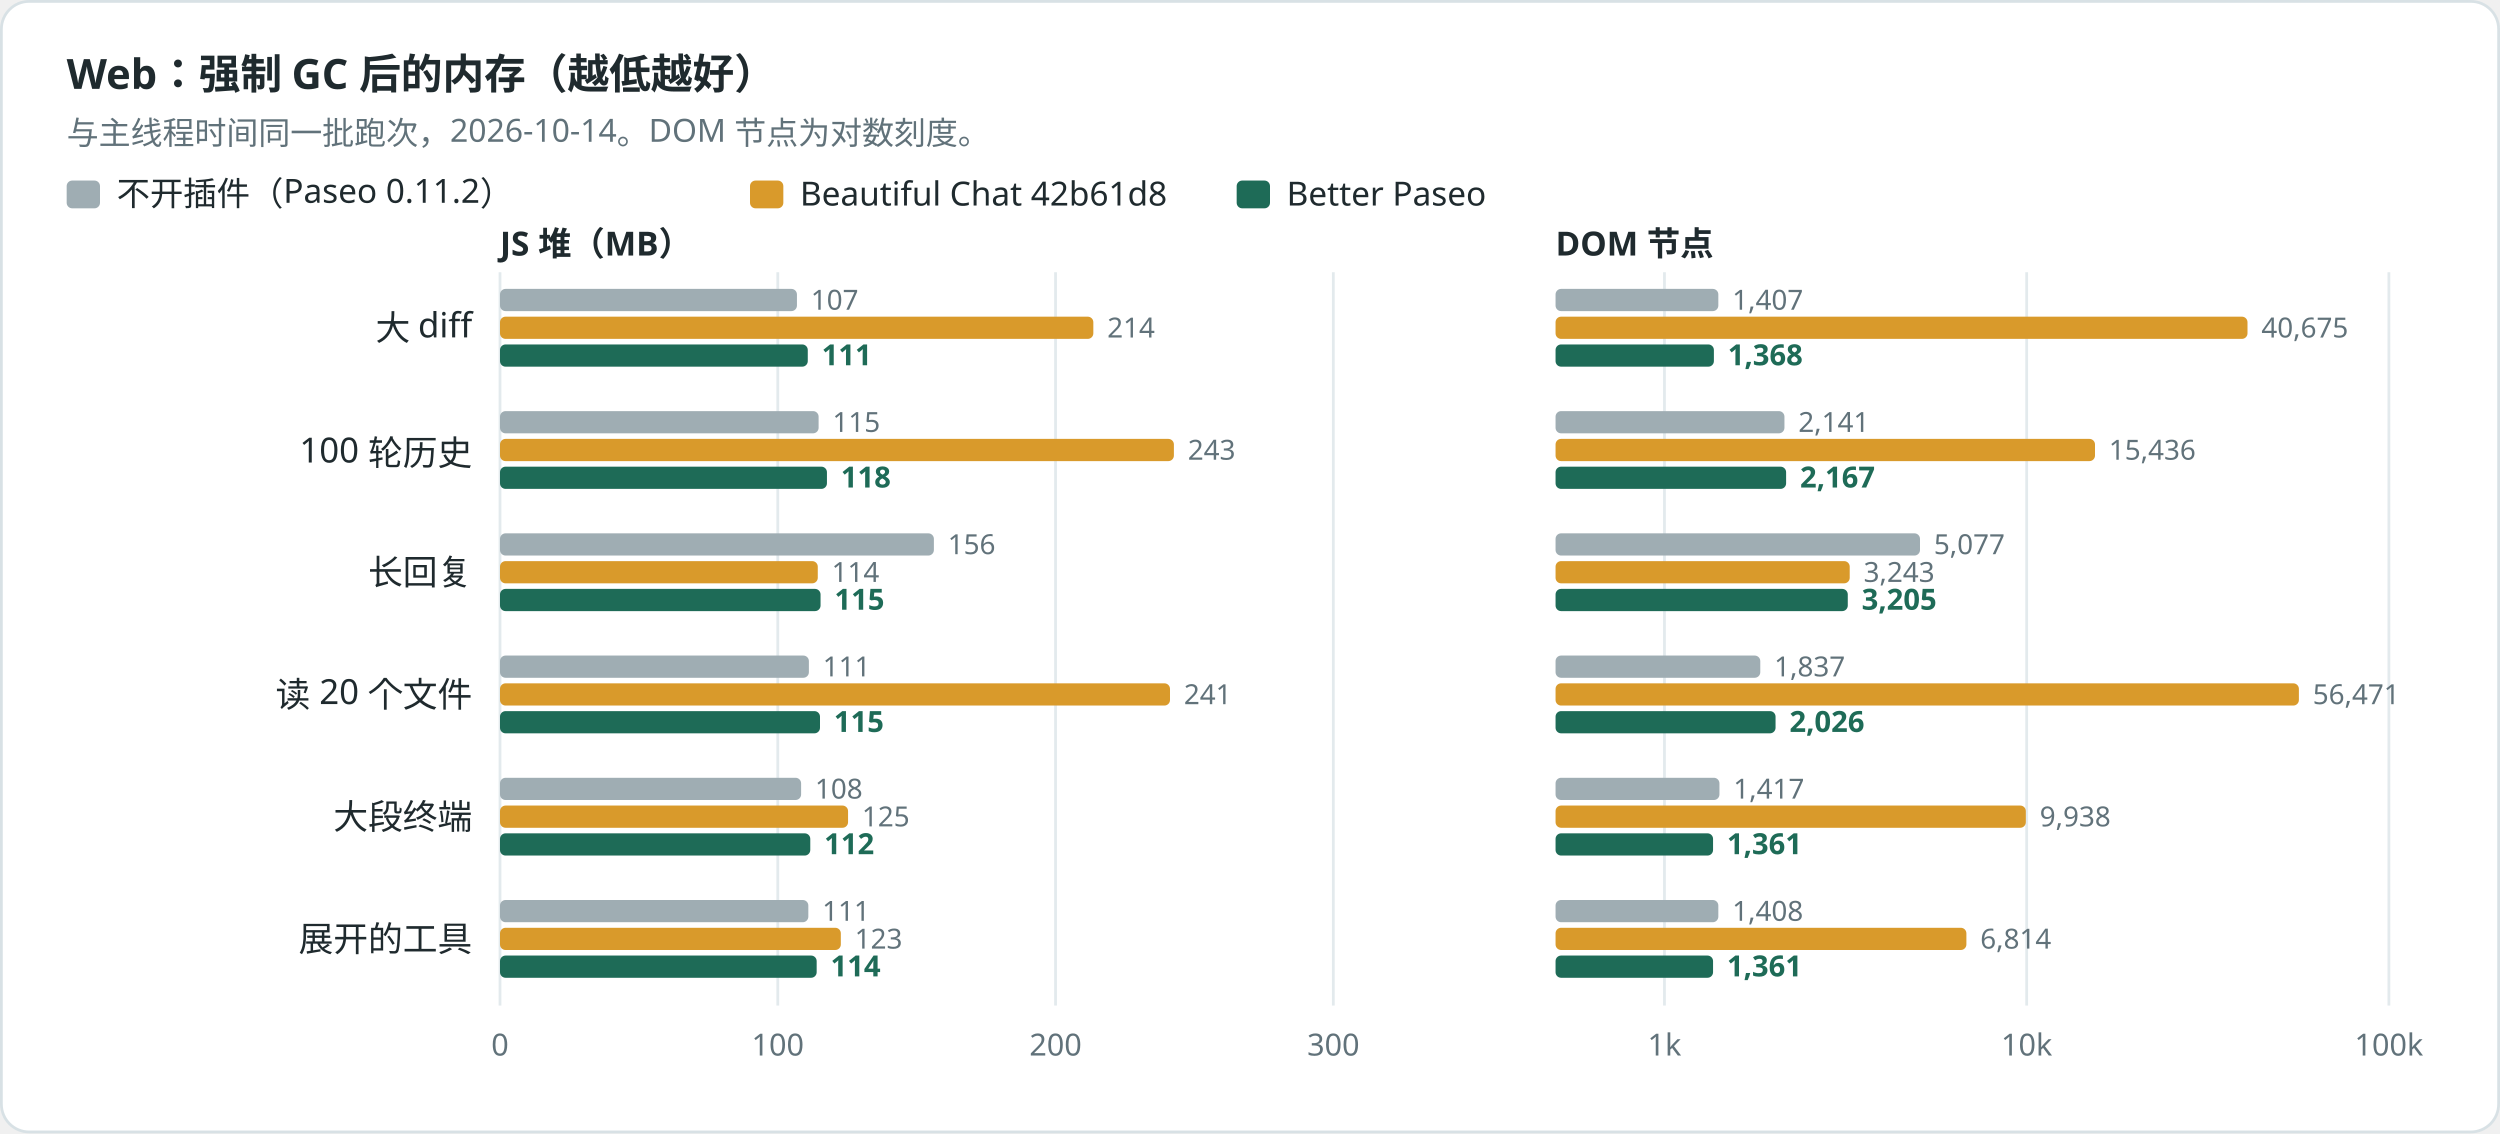
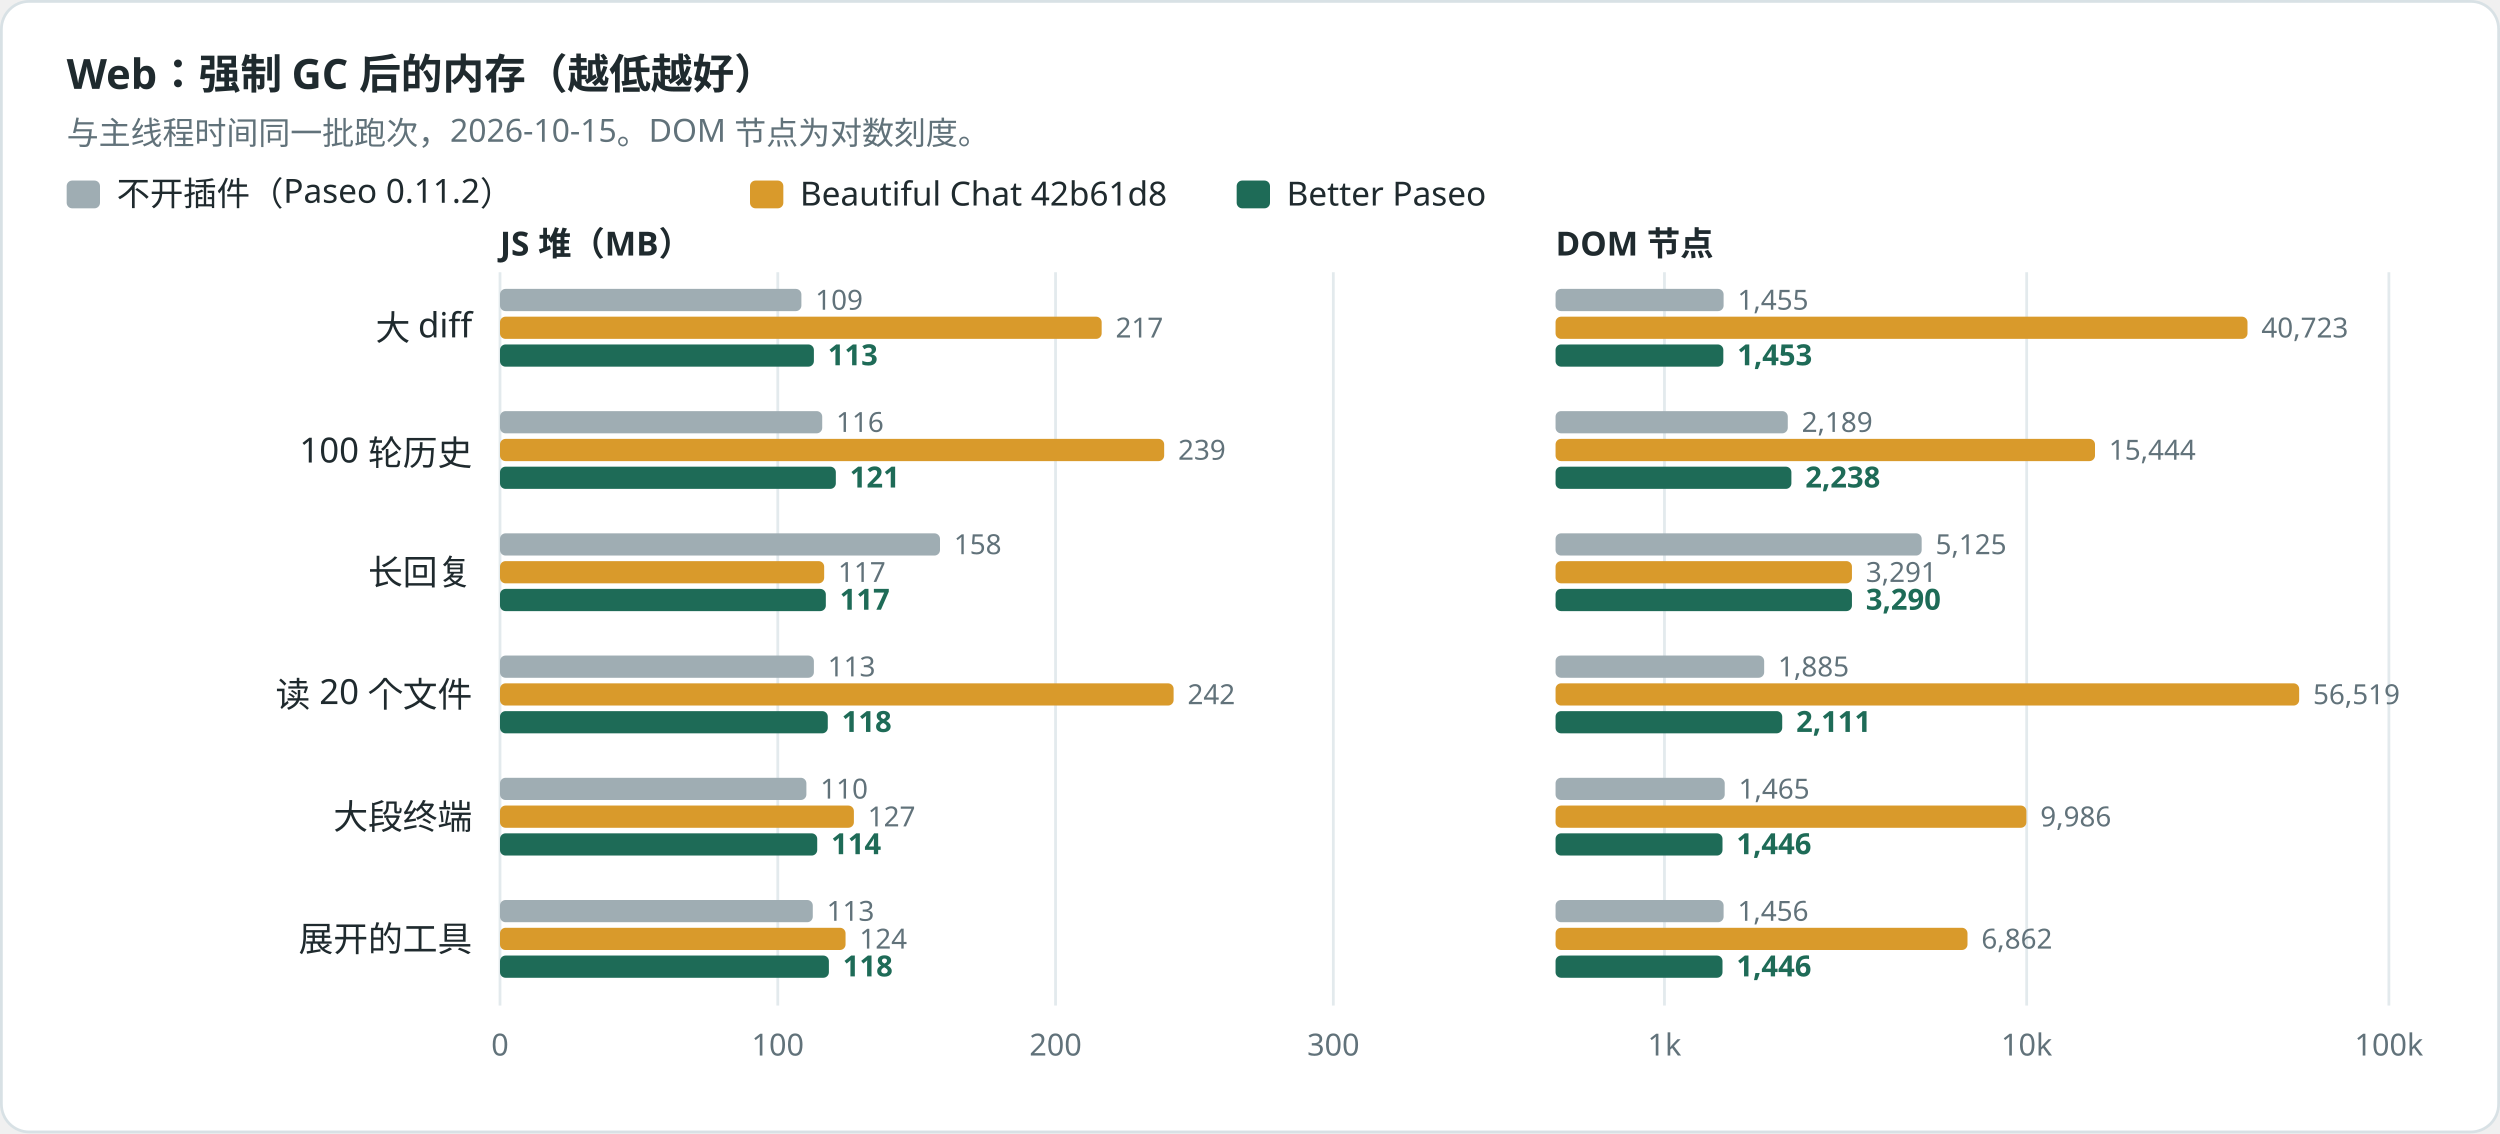
<svg xmlns="http://www.w3.org/2000/svg" viewBox="0 0 900 408" width="900" height="408" role="img">
  <rect x="0.5" y="0.5" width="899" height="407" rx="10" fill="#ffffff" stroke="#d8e1e5" />
  <text x="24.0" y="32.0" text-anchor="start" fill="#1f2a2e" font-size="15" font-weight="600" font-family="'PingFang SC', 'Hiragino Sans GB', 'Microsoft YaHei', 'Noto Sans SC', sans-serif">Web：强制 GC 后的内存（越低越好）</text>
-   <text x="24.0" y="52.0" text-anchor="start" fill="#61727a" font-size="11.5" font-weight="400" font-family="'PingFang SC', 'Hiragino Sans GB', 'Microsoft YaHei', 'Noto Sans SC', sans-serif">与主线程时间同一批跑次，2026-10-14。DOM 节点为对数刻度。</text>
+   <text x="24.0" y="52.0" text-anchor="start" fill="#61727a" font-size="11.5" font-weight="400" font-family="'PingFang SC', 'Hiragino Sans GB', 'Microsoft YaHei', 'Noto Sans SC', sans-serif">与主线程时间同一批跑次，2026-10-15。DOM 节点为对数刻度。</text>
  <rect x="24.0" y="65.0" width="12.0" height="10" rx="2" fill="#9fadb3" />
  <text x="42.0" y="74.0" text-anchor="start" fill="#1f2a2e" font-size="12" font-weight="400" font-family="'PingFang SC', 'Hiragino Sans GB', 'Microsoft YaHei', 'Noto Sans SC', sans-serif">不开插件（Paseo 0.11.2）</text>
  <rect x="270.0" y="65.0" width="12.0" height="10" rx="2" fill="#d99a2b" />
  <text x="288.0" y="74.0" text-anchor="start" fill="#1f2a2e" font-size="12" font-weight="400" font-family="'PingFang SC', 'Hiragino Sans GB', 'Microsoft YaHei', 'Noto Sans SC', sans-serif">Beautiful Chat 42b61d8</text>
  <rect x="445.2" y="65.0" width="12.0" height="10" rx="2" fill="#1e6b57" />
  <text x="463.2" y="74.0" text-anchor="start" fill="#1f2a2e" font-size="12" font-weight="400" font-family="'PingFang SC', 'Hiragino Sans GB', 'Microsoft YaHei', 'Noto Sans SC', sans-serif">Better Paseo</text>
  <text x="180.0" y="92.0" text-anchor="start" fill="#1f2a2e" font-size="12" font-weight="600" font-family="'PingFang SC', 'Hiragino Sans GB', 'Microsoft YaHei', 'Noto Sans SC', sans-serif">JS 堆（MB）</text>
  <line x1="180.0" y1="98" x2="180.0" y2="362" stroke="#e3eaed" stroke-width="1" />
  <text x="180.0" y="380.0" text-anchor="middle" fill="#61727a" font-size="11" font-weight="400" font-family="'PingFang SC', 'Hiragino Sans GB', 'Microsoft YaHei', 'Noto Sans SC', sans-serif">0</text>
  <line x1="280.0" y1="98" x2="280.0" y2="362" stroke="#e3eaed" stroke-width="1" />
  <text x="280.0" y="380.0" text-anchor="middle" fill="#61727a" font-size="11" font-weight="400" font-family="'PingFang SC', 'Hiragino Sans GB', 'Microsoft YaHei', 'Noto Sans SC', sans-serif">100</text>
  <line x1="380.0" y1="98" x2="380.0" y2="362" stroke="#e3eaed" stroke-width="1" />
  <text x="380.0" y="380.0" text-anchor="middle" fill="#61727a" font-size="11" font-weight="400" font-family="'PingFang SC', 'Hiragino Sans GB', 'Microsoft YaHei', 'Noto Sans SC', sans-serif">200</text>
  <line x1="480.0" y1="98" x2="480.0" y2="362" stroke="#e3eaed" stroke-width="1" />
  <text x="480.0" y="380.0" text-anchor="middle" fill="#61727a" font-size="11" font-weight="400" font-family="'PingFang SC', 'Hiragino Sans GB', 'Microsoft YaHei', 'Noto Sans SC', sans-serif">300</text>
  <text x="560.0" y="92.0" text-anchor="start" fill="#1f2a2e" font-size="12" font-weight="600" font-family="'PingFang SC', 'Hiragino Sans GB', 'Microsoft YaHei', 'Noto Sans SC', sans-serif">DOM 节点</text>
  <line x1="599.2" y1="98" x2="599.2" y2="362" stroke="#e3eaed" stroke-width="1" />
  <text x="599.2" y="380.0" text-anchor="middle" fill="#61727a" font-size="11" font-weight="400" font-family="'PingFang SC', 'Hiragino Sans GB', 'Microsoft YaHei', 'Noto Sans SC', sans-serif">1k</text>
  <line x1="729.6" y1="98" x2="729.6" y2="362" stroke="#e3eaed" stroke-width="1" />
  <text x="729.6" y="380.0" text-anchor="middle" fill="#61727a" font-size="11" font-weight="400" font-family="'PingFang SC', 'Hiragino Sans GB', 'Microsoft YaHei', 'Noto Sans SC', sans-serif">10k</text>
  <line x1="860.0" y1="98" x2="860.0" y2="362" stroke="#e3eaed" stroke-width="1" />
  <text x="860.0" y="380.0" text-anchor="middle" fill="#61727a" font-size="11" font-weight="400" font-family="'PingFang SC', 'Hiragino Sans GB', 'Microsoft YaHei', 'Noto Sans SC', sans-serif">100k</text>
  <text x="170.0" y="122.5" text-anchor="end" fill="#1f2a2e" font-size="12.5" font-weight="400" font-family="'PingFang SC', 'Hiragino Sans GB', 'Microsoft YaHei', 'Noto Sans SC', sans-serif">大 diff</text>
-   <rect x="180.0" y="104.0" width="106.9" height="8" rx="2" fill="#9fadb3" />
-   <text x="291.9" y="111.5" text-anchor="start" fill="#61727a" font-size="10" font-weight="400" font-family="'PingFang SC', 'Hiragino Sans GB', 'Microsoft YaHei', 'Noto Sans SC', sans-serif">107</text>
-   <rect x="180.0" y="114.0" width="213.6" height="8" rx="2" fill="#d99a2b" />
-   <text x="398.6" y="121.5" text-anchor="start" fill="#61727a" font-size="10" font-weight="400" font-family="'PingFang SC', 'Hiragino Sans GB', 'Microsoft YaHei', 'Noto Sans SC', sans-serif">214</text>
-   <rect x="180.0" y="124.0" width="110.8" height="8" rx="2" fill="#1e6b57" />
-   <text x="295.8" y="131.5" text-anchor="start" fill="#1e6b57" font-size="10.5" font-weight="600" font-family="'PingFang SC', 'Hiragino Sans GB', 'Microsoft YaHei', 'Noto Sans SC', sans-serif">111</text>
-   <rect x="560.0" y="104.0" width="58.6" height="8" rx="2" fill="#9fadb3" />
-   <text x="623.6" y="111.5" text-anchor="start" fill="#61727a" font-size="10" font-weight="400" font-family="'PingFang SC', 'Hiragino Sans GB', 'Microsoft YaHei', 'Noto Sans SC', sans-serif">1,407</text>
+   <rect x="180.0" y="104.0" width="108.5" height="8" rx="2" fill="#9fadb3" />
+   <text x="293.5" y="111.5" text-anchor="start" fill="#61727a" font-size="10" font-weight="400" font-family="'PingFang SC', 'Hiragino Sans GB', 'Microsoft YaHei', 'Noto Sans SC', sans-serif">109</text>
+   <rect x="180.0" y="114.0" width="216.6" height="8" rx="2" fill="#d99a2b" />
+   <text x="401.6" y="121.5" text-anchor="start" fill="#61727a" font-size="10" font-weight="400" font-family="'PingFang SC', 'Hiragino Sans GB', 'Microsoft YaHei', 'Noto Sans SC', sans-serif">217</text>
+   <rect x="180.0" y="124.0" width="113.0" height="8" rx="2" fill="#1e6b57" />
+   <text x="298.0" y="131.5" text-anchor="start" fill="#1e6b57" font-size="10.5" font-weight="600" font-family="'PingFang SC', 'Hiragino Sans GB', 'Microsoft YaHei', 'Noto Sans SC', sans-serif">113</text>
+   <rect x="560.0" y="104.0" width="60.5" height="8" rx="2" fill="#9fadb3" />
+   <text x="625.5" y="111.5" text-anchor="start" fill="#61727a" font-size="10" font-weight="400" font-family="'PingFang SC', 'Hiragino Sans GB', 'Microsoft YaHei', 'Noto Sans SC', sans-serif">1,455</text>
  <rect x="560.0" y="114.0" width="249.1" height="8" rx="2" fill="#d99a2b" />
-   <text x="814.1" y="121.5" text-anchor="start" fill="#61727a" font-size="10" font-weight="400" font-family="'PingFang SC', 'Hiragino Sans GB', 'Microsoft YaHei', 'Noto Sans SC', sans-serif">40,675</text>
-   <rect x="560.0" y="124.0" width="57.0" height="8" rx="2" fill="#1e6b57" />
-   <text x="622.0" y="131.5" text-anchor="start" fill="#1e6b57" font-size="10.5" font-weight="600" font-family="'PingFang SC', 'Hiragino Sans GB', 'Microsoft YaHei', 'Noto Sans SC', sans-serif">1,368</text>
+   <text x="814.1" y="121.5" text-anchor="start" fill="#61727a" font-size="10" font-weight="400" font-family="'PingFang SC', 'Hiragino Sans GB', 'Microsoft YaHei', 'Noto Sans SC', sans-serif">40,723</text>
+   <rect x="560.0" y="124.0" width="60.4" height="8" rx="2" fill="#1e6b57" />
+   <text x="625.4" y="131.5" text-anchor="start" fill="#1e6b57" font-size="10.5" font-weight="600" font-family="'PingFang SC', 'Hiragino Sans GB', 'Microsoft YaHei', 'Noto Sans SC', sans-serif">1,453</text>
  <text x="170.0" y="166.5" text-anchor="end" fill="#1f2a2e" font-size="12.5" font-weight="400" font-family="'PingFang SC', 'Hiragino Sans GB', 'Microsoft YaHei', 'Noto Sans SC', sans-serif">100 轮历史</text>
-   <rect x="180.0" y="148.0" width="114.7" height="8" rx="2" fill="#9fadb3" />
-   <text x="299.7" y="155.5" text-anchor="start" fill="#61727a" font-size="10" font-weight="400" font-family="'PingFang SC', 'Hiragino Sans GB', 'Microsoft YaHei', 'Noto Sans SC', sans-serif">115</text>
-   <rect x="180.0" y="158.0" width="242.6" height="8" rx="2" fill="#d99a2b" />
-   <text x="427.6" y="165.5" text-anchor="start" fill="#61727a" font-size="10" font-weight="400" font-family="'PingFang SC', 'Hiragino Sans GB', 'Microsoft YaHei', 'Noto Sans SC', sans-serif">243</text>
-   <rect x="180.0" y="168.0" width="117.7" height="8" rx="2" fill="#1e6b57" />
-   <text x="302.7" y="175.5" text-anchor="start" fill="#1e6b57" font-size="10.5" font-weight="600" font-family="'PingFang SC', 'Hiragino Sans GB', 'Microsoft YaHei', 'Noto Sans SC', sans-serif">118</text>
-   <rect x="560.0" y="148.0" width="82.4" height="8" rx="2" fill="#9fadb3" />
-   <text x="647.4" y="155.5" text-anchor="start" fill="#61727a" font-size="10" font-weight="400" font-family="'PingFang SC', 'Hiragino Sans GB', 'Microsoft YaHei', 'Noto Sans SC', sans-serif">2,141</text>
+   <rect x="180.0" y="148.0" width="116.0" height="8" rx="2" fill="#9fadb3" />
+   <text x="301.0" y="155.5" text-anchor="start" fill="#61727a" font-size="10" font-weight="400" font-family="'PingFang SC', 'Hiragino Sans GB', 'Microsoft YaHei', 'Noto Sans SC', sans-serif">116</text>
+   <rect x="180.0" y="158.0" width="239.1" height="8" rx="2" fill="#d99a2b" />
+   <text x="424.1" y="165.5" text-anchor="start" fill="#61727a" font-size="10" font-weight="400" font-family="'PingFang SC', 'Hiragino Sans GB', 'Microsoft YaHei', 'Noto Sans SC', sans-serif">239</text>
+   <rect x="180.0" y="168.0" width="120.9" height="8" rx="2" fill="#1e6b57" />
+   <text x="305.9" y="175.5" text-anchor="start" fill="#1e6b57" font-size="10.5" font-weight="600" font-family="'PingFang SC', 'Hiragino Sans GB', 'Microsoft YaHei', 'Noto Sans SC', sans-serif">121</text>
+   <rect x="560.0" y="148.0" width="83.6" height="8" rx="2" fill="#9fadb3" />
+   <text x="648.6" y="155.5" text-anchor="start" fill="#61727a" font-size="10" font-weight="400" font-family="'PingFang SC', 'Hiragino Sans GB', 'Microsoft YaHei', 'Noto Sans SC', sans-serif">2,189</text>
  <rect x="560.0" y="158.0" width="194.2" height="8" rx="2" fill="#d99a2b" />
-   <text x="759.2" y="165.5" text-anchor="start" fill="#61727a" font-size="10" font-weight="400" font-family="'PingFang SC', 'Hiragino Sans GB', 'Microsoft YaHei', 'Noto Sans SC', sans-serif">15,436</text>
-   <rect x="560.0" y="168.0" width="83.0" height="8" rx="2" fill="#1e6b57" />
-   <text x="648.0" y="175.5" text-anchor="start" fill="#1e6b57" font-size="10.5" font-weight="600" font-family="'PingFang SC', 'Hiragino Sans GB', 'Microsoft YaHei', 'Noto Sans SC', sans-serif">2,167</text>
+   <text x="759.2" y="165.5" text-anchor="start" fill="#61727a" font-size="10" font-weight="400" font-family="'PingFang SC', 'Hiragino Sans GB', 'Microsoft YaHei', 'Noto Sans SC', sans-serif">15,444</text>
+   <rect x="560.0" y="168.0" width="84.9" height="8" rx="2" fill="#1e6b57" />
+   <text x="649.9" y="175.5" text-anchor="start" fill="#1e6b57" font-size="10.5" font-weight="600" font-family="'PingFang SC', 'Hiragino Sans GB', 'Microsoft YaHei', 'Noto Sans SC', sans-serif">2,238</text>
  <text x="170.0" y="210.5" text-anchor="end" fill="#1f2a2e" font-size="12.5" font-weight="400" font-family="'PingFang SC', 'Hiragino Sans GB', 'Microsoft YaHei', 'Noto Sans SC', sans-serif">长回复</text>
-   <rect x="180.0" y="192.0" width="156.2" height="8" rx="2" fill="#9fadb3" />
-   <text x="341.2" y="199.5" text-anchor="start" fill="#61727a" font-size="10" font-weight="400" font-family="'PingFang SC', 'Hiragino Sans GB', 'Microsoft YaHei', 'Noto Sans SC', sans-serif">156</text>
-   <rect x="180.0" y="202.0" width="114.4" height="8" rx="2" fill="#d99a2b" />
-   <text x="299.4" y="209.5" text-anchor="start" fill="#61727a" font-size="10" font-weight="400" font-family="'PingFang SC', 'Hiragino Sans GB', 'Microsoft YaHei', 'Noto Sans SC', sans-serif">114</text>
-   <rect x="180.0" y="212.0" width="115.4" height="8" rx="2" fill="#1e6b57" />
-   <text x="300.4" y="219.5" text-anchor="start" fill="#1e6b57" font-size="10.5" font-weight="600" font-family="'PingFang SC', 'Hiragino Sans GB', 'Microsoft YaHei', 'Noto Sans SC', sans-serif">115</text>
-   <rect x="560.0" y="192.0" width="131.2" height="8" rx="2" fill="#9fadb3" />
-   <text x="696.2" y="199.5" text-anchor="start" fill="#61727a" font-size="10" font-weight="400" font-family="'PingFang SC', 'Hiragino Sans GB', 'Microsoft YaHei', 'Noto Sans SC', sans-serif">5,077</text>
-   <rect x="560.0" y="202.0" width="105.9" height="8" rx="2" fill="#d99a2b" />
-   <text x="670.9" y="209.5" text-anchor="start" fill="#61727a" font-size="10" font-weight="400" font-family="'PingFang SC', 'Hiragino Sans GB', 'Microsoft YaHei', 'Noto Sans SC', sans-serif">3,243</text>
-   <rect x="560.0" y="212.0" width="105.2" height="8" rx="2" fill="#1e6b57" />
-   <text x="670.2" y="219.5" text-anchor="start" fill="#1e6b57" font-size="10.5" font-weight="600" font-family="'PingFang SC', 'Hiragino Sans GB', 'Microsoft YaHei', 'Noto Sans SC', sans-serif">3,205</text>
+   <rect x="180.0" y="192.0" width="158.4" height="8" rx="2" fill="#9fadb3" />
+   <text x="343.4" y="199.5" text-anchor="start" fill="#61727a" font-size="10" font-weight="400" font-family="'PingFang SC', 'Hiragino Sans GB', 'Microsoft YaHei', 'Noto Sans SC', sans-serif">158</text>
+   <rect x="180.0" y="202.0" width="116.7" height="8" rx="2" fill="#d99a2b" />
+   <text x="301.7" y="209.5" text-anchor="start" fill="#61727a" font-size="10" font-weight="400" font-family="'PingFang SC', 'Hiragino Sans GB', 'Microsoft YaHei', 'Noto Sans SC', sans-serif">117</text>
+   <rect x="180.0" y="212.0" width="117.3" height="8" rx="2" fill="#1e6b57" />
+   <text x="302.3" y="219.5" text-anchor="start" fill="#1e6b57" font-size="10.5" font-weight="600" font-family="'PingFang SC', 'Hiragino Sans GB', 'Microsoft YaHei', 'Noto Sans SC', sans-serif">117</text>
+   <rect x="560.0" y="192.0" width="131.8" height="8" rx="2" fill="#9fadb3" />
+   <text x="696.8" y="199.5" text-anchor="start" fill="#61727a" font-size="10" font-weight="400" font-family="'PingFang SC', 'Hiragino Sans GB', 'Microsoft YaHei', 'Noto Sans SC', sans-serif">5,125</text>
+   <rect x="560.0" y="202.0" width="106.7" height="8" rx="2" fill="#d99a2b" />
+   <text x="671.7" y="209.5" text-anchor="start" fill="#61727a" font-size="10" font-weight="400" font-family="'PingFang SC', 'Hiragino Sans GB', 'Microsoft YaHei', 'Noto Sans SC', sans-serif">3,291</text>
+   <rect x="560.0" y="212.0" width="106.7" height="8" rx="2" fill="#1e6b57" />
+   <text x="671.7" y="219.5" text-anchor="start" fill="#1e6b57" font-size="10.5" font-weight="600" font-family="'PingFang SC', 'Hiragino Sans GB', 'Microsoft YaHei', 'Noto Sans SC', sans-serif">3,290</text>
  <text x="170.0" y="254.5" text-anchor="end" fill="#1f2a2e" font-size="12.5" font-weight="400" font-family="'PingFang SC', 'Hiragino Sans GB', 'Microsoft YaHei', 'Noto Sans SC', sans-serif">读 20 个文件</text>
-   <rect x="180.0" y="236.0" width="111.2" height="8" rx="2" fill="#9fadb3" />
-   <text x="296.2" y="243.5" text-anchor="start" fill="#61727a" font-size="10" font-weight="400" font-family="'PingFang SC', 'Hiragino Sans GB', 'Microsoft YaHei', 'Noto Sans SC', sans-serif">111</text>
-   <rect x="180.0" y="246.0" width="241.2" height="8" rx="2" fill="#d99a2b" />
-   <text x="426.2" y="253.5" text-anchor="start" fill="#61727a" font-size="10" font-weight="400" font-family="'PingFang SC', 'Hiragino Sans GB', 'Microsoft YaHei', 'Noto Sans SC', sans-serif">241</text>
-   <rect x="180.0" y="256.0" width="115.2" height="8" rx="2" fill="#1e6b57" />
-   <text x="300.2" y="263.5" text-anchor="start" fill="#1e6b57" font-size="10.5" font-weight="600" font-family="'PingFang SC', 'Hiragino Sans GB', 'Microsoft YaHei', 'Noto Sans SC', sans-serif">115</text>
-   <rect x="560.0" y="236.0" width="73.7" height="8" rx="2" fill="#9fadb3" />
-   <text x="638.7" y="243.5" text-anchor="start" fill="#61727a" font-size="10" font-weight="400" font-family="'PingFang SC', 'Hiragino Sans GB', 'Microsoft YaHei', 'Noto Sans SC', sans-serif">1,837</text>
-   <rect x="560.0" y="246.0" width="267.6" height="8" rx="2" fill="#d99a2b" />
-   <text x="832.6" y="253.5" text-anchor="start" fill="#61727a" font-size="10" font-weight="400" font-family="'PingFang SC', 'Hiragino Sans GB', 'Microsoft YaHei', 'Noto Sans SC', sans-serif">56,471</text>
-   <rect x="560.0" y="256.0" width="79.2" height="8" rx="2" fill="#1e6b57" />
-   <text x="644.2" y="263.5" text-anchor="start" fill="#1e6b57" font-size="10.5" font-weight="600" font-family="'PingFang SC', 'Hiragino Sans GB', 'Microsoft YaHei', 'Noto Sans SC', sans-serif">2,026</text>
+   <rect x="180.0" y="236.0" width="113.0" height="8" rx="2" fill="#9fadb3" />
+   <text x="298.0" y="243.5" text-anchor="start" fill="#61727a" font-size="10" font-weight="400" font-family="'PingFang SC', 'Hiragino Sans GB', 'Microsoft YaHei', 'Noto Sans SC', sans-serif">113</text>
+   <rect x="180.0" y="246.0" width="242.5" height="8" rx="2" fill="#d99a2b" />
+   <text x="427.5" y="253.5" text-anchor="start" fill="#61727a" font-size="10" font-weight="400" font-family="'PingFang SC', 'Hiragino Sans GB', 'Microsoft YaHei', 'Noto Sans SC', sans-serif">242</text>
+   <rect x="180.0" y="256.0" width="118.0" height="8" rx="2" fill="#1e6b57" />
+   <text x="303.0" y="263.5" text-anchor="start" fill="#1e6b57" font-size="10.5" font-weight="600" font-family="'PingFang SC', 'Hiragino Sans GB', 'Microsoft YaHei', 'Noto Sans SC', sans-serif">118</text>
+   <rect x="560.0" y="236.0" width="75.1" height="8" rx="2" fill="#9fadb3" />
+   <text x="640.1" y="243.5" text-anchor="start" fill="#61727a" font-size="10" font-weight="400" font-family="'PingFang SC', 'Hiragino Sans GB', 'Microsoft YaHei', 'Noto Sans SC', sans-serif">1,885</text>
+   <rect x="560.0" y="246.0" width="267.7" height="8" rx="2" fill="#d99a2b" />
+   <text x="832.7" y="253.5" text-anchor="start" fill="#61727a" font-size="10" font-weight="400" font-family="'PingFang SC', 'Hiragino Sans GB', 'Microsoft YaHei', 'Noto Sans SC', sans-serif">56,519</text>
+   <rect x="560.0" y="256.0" width="81.6" height="8" rx="2" fill="#1e6b57" />
+   <text x="646.6" y="263.5" text-anchor="start" fill="#1e6b57" font-size="10.5" font-weight="600" font-family="'PingFang SC', 'Hiragino Sans GB', 'Microsoft YaHei', 'Noto Sans SC', sans-serif">2,111</text>
  <text x="170.0" y="298.5" text-anchor="end" fill="#1f2a2e" font-size="12.5" font-weight="400" font-family="'PingFang SC', 'Hiragino Sans GB', 'Microsoft YaHei', 'Noto Sans SC', sans-serif">大段终端</text>
-   <rect x="180.0" y="280.0" width="108.4" height="8" rx="2" fill="#9fadb3" />
-   <text x="293.4" y="287.5" text-anchor="start" fill="#61727a" font-size="10" font-weight="400" font-family="'PingFang SC', 'Hiragino Sans GB', 'Microsoft YaHei', 'Noto Sans SC', sans-serif">108</text>
-   <rect x="180.0" y="290.0" width="125.3" height="8" rx="2" fill="#d99a2b" />
-   <text x="310.3" y="297.5" text-anchor="start" fill="#61727a" font-size="10" font-weight="400" font-family="'PingFang SC', 'Hiragino Sans GB', 'Microsoft YaHei', 'Noto Sans SC', sans-serif">125</text>
-   <rect x="180.0" y="300.0" width="111.7" height="8" rx="2" fill="#1e6b57" />
-   <text x="296.7" y="307.5" text-anchor="start" fill="#1e6b57" font-size="10.5" font-weight="600" font-family="'PingFang SC', 'Hiragino Sans GB', 'Microsoft YaHei', 'Noto Sans SC', sans-serif">112</text>
-   <rect x="560.0" y="280.0" width="59.0" height="8" rx="2" fill="#9fadb3" />
-   <text x="624.0" y="287.5" text-anchor="start" fill="#61727a" font-size="10" font-weight="400" font-family="'PingFang SC', 'Hiragino Sans GB', 'Microsoft YaHei', 'Noto Sans SC', sans-serif">1,417</text>
-   <rect x="560.0" y="290.0" width="169.3" height="8" rx="2" fill="#d99a2b" />
-   <text x="734.3" y="297.5" text-anchor="start" fill="#61727a" font-size="10" font-weight="400" font-family="'PingFang SC', 'Hiragino Sans GB', 'Microsoft YaHei', 'Noto Sans SC', sans-serif">9,938</text>
-   <rect x="560.0" y="300.0" width="56.7" height="8" rx="2" fill="#1e6b57" />
-   <text x="621.7" y="307.5" text-anchor="start" fill="#1e6b57" font-size="10.5" font-weight="600" font-family="'PingFang SC', 'Hiragino Sans GB', 'Microsoft YaHei', 'Noto Sans SC', sans-serif">1,361</text>
+   <rect x="180.0" y="280.0" width="110.3" height="8" rx="2" fill="#9fadb3" />
+   <text x="295.3" y="287.5" text-anchor="start" fill="#61727a" font-size="10" font-weight="400" font-family="'PingFang SC', 'Hiragino Sans GB', 'Microsoft YaHei', 'Noto Sans SC', sans-serif">110</text>
+   <rect x="180.0" y="290.0" width="127.4" height="8" rx="2" fill="#d99a2b" />
+   <text x="312.4" y="297.5" text-anchor="start" fill="#61727a" font-size="10" font-weight="400" font-family="'PingFang SC', 'Hiragino Sans GB', 'Microsoft YaHei', 'Noto Sans SC', sans-serif">127</text>
+   <rect x="180.0" y="300.0" width="114.2" height="8" rx="2" fill="#1e6b57" />
+   <text x="299.2" y="307.5" text-anchor="start" fill="#1e6b57" font-size="10.5" font-weight="600" font-family="'PingFang SC', 'Hiragino Sans GB', 'Microsoft YaHei', 'Noto Sans SC', sans-serif">114</text>
+   <rect x="560.0" y="280.0" width="60.9" height="8" rx="2" fill="#9fadb3" />
+   <text x="625.9" y="287.5" text-anchor="start" fill="#61727a" font-size="10" font-weight="400" font-family="'PingFang SC', 'Hiragino Sans GB', 'Microsoft YaHei', 'Noto Sans SC', sans-serif">1,465</text>
+   <rect x="560.0" y="290.0" width="169.5" height="8" rx="2" fill="#d99a2b" />
+   <text x="734.5" y="297.5" text-anchor="start" fill="#61727a" font-size="10" font-weight="400" font-family="'PingFang SC', 'Hiragino Sans GB', 'Microsoft YaHei', 'Noto Sans SC', sans-serif">9,986</text>
+   <rect x="560.0" y="300.0" width="60.1" height="8" rx="2" fill="#1e6b57" />
+   <text x="625.1" y="307.5" text-anchor="start" fill="#1e6b57" font-size="10.5" font-weight="600" font-family="'PingFang SC', 'Hiragino Sans GB', 'Microsoft YaHei', 'Noto Sans SC', sans-serif">1,446</text>
  <text x="170.0" y="342.5" text-anchor="end" fill="#1f2a2e" font-size="12.5" font-weight="400" font-family="'PingFang SC', 'Hiragino Sans GB', 'Microsoft YaHei', 'Noto Sans SC', sans-serif">展开的工具</text>
-   <rect x="180.0" y="324.0" width="111.0" height="8" rx="2" fill="#9fadb3" />
-   <text x="296.0" y="331.5" text-anchor="start" fill="#61727a" font-size="10" font-weight="400" font-family="'PingFang SC', 'Hiragino Sans GB', 'Microsoft YaHei', 'Noto Sans SC', sans-serif">111</text>
-   <rect x="180.0" y="334.0" width="122.7" height="8" rx="2" fill="#d99a2b" />
-   <text x="307.7" y="341.5" text-anchor="start" fill="#61727a" font-size="10" font-weight="400" font-family="'PingFang SC', 'Hiragino Sans GB', 'Microsoft YaHei', 'Noto Sans SC', sans-serif">123</text>
-   <rect x="180.0" y="344.0" width="114.0" height="8" rx="2" fill="#1e6b57" />
-   <text x="299.0" y="351.5" text-anchor="start" fill="#1e6b57" font-size="10.5" font-weight="600" font-family="'PingFang SC', 'Hiragino Sans GB', 'Microsoft YaHei', 'Noto Sans SC', sans-serif">114</text>
-   <rect x="560.0" y="324.0" width="58.6" height="8" rx="2" fill="#9fadb3" />
-   <text x="623.6" y="331.5" text-anchor="start" fill="#61727a" font-size="10" font-weight="400" font-family="'PingFang SC', 'Hiragino Sans GB', 'Microsoft YaHei', 'Noto Sans SC', sans-serif">1,408</text>
-   <rect x="560.0" y="334.0" width="147.9" height="8" rx="2" fill="#d99a2b" />
-   <text x="712.9" y="341.5" text-anchor="start" fill="#61727a" font-size="10" font-weight="400" font-family="'PingFang SC', 'Hiragino Sans GB', 'Microsoft YaHei', 'Noto Sans SC', sans-serif">6,814</text>
-   <rect x="560.0" y="344.0" width="56.7" height="8" rx="2" fill="#1e6b57" />
-   <text x="621.7" y="351.5" text-anchor="start" fill="#1e6b57" font-size="10.5" font-weight="600" font-family="'PingFang SC', 'Hiragino Sans GB', 'Microsoft YaHei', 'Noto Sans SC', sans-serif">1,361</text>
+   <rect x="180.0" y="324.0" width="112.6" height="8" rx="2" fill="#9fadb3" />
+   <text x="297.6" y="331.5" text-anchor="start" fill="#61727a" font-size="10" font-weight="400" font-family="'PingFang SC', 'Hiragino Sans GB', 'Microsoft YaHei', 'Noto Sans SC', sans-serif">113</text>
+   <rect x="180.0" y="334.0" width="124.4" height="8" rx="2" fill="#d99a2b" />
+   <text x="309.4" y="341.5" text-anchor="start" fill="#61727a" font-size="10" font-weight="400" font-family="'PingFang SC', 'Hiragino Sans GB', 'Microsoft YaHei', 'Noto Sans SC', sans-serif">124</text>
+   <rect x="180.0" y="344.0" width="118.4" height="8" rx="2" fill="#1e6b57" />
+   <text x="303.4" y="351.5" text-anchor="start" fill="#1e6b57" font-size="10.5" font-weight="600" font-family="'PingFang SC', 'Hiragino Sans GB', 'Microsoft YaHei', 'Noto Sans SC', sans-serif">118</text>
+   <rect x="560.0" y="324.0" width="60.5" height="8" rx="2" fill="#9fadb3" />
+   <text x="625.5" y="331.5" text-anchor="start" fill="#61727a" font-size="10" font-weight="400" font-family="'PingFang SC', 'Hiragino Sans GB', 'Microsoft YaHei', 'Noto Sans SC', sans-serif">1,456</text>
+   <rect x="560.0" y="334.0" width="148.3" height="8" rx="2" fill="#d99a2b" />
+   <text x="713.3" y="341.5" text-anchor="start" fill="#61727a" font-size="10" font-weight="400" font-family="'PingFang SC', 'Hiragino Sans GB', 'Microsoft YaHei', 'Noto Sans SC', sans-serif">6,862</text>
+   <rect x="560.0" y="344.0" width="60.1" height="8" rx="2" fill="#1e6b57" />
+   <text x="625.1" y="351.5" text-anchor="start" fill="#1e6b57" font-size="10.5" font-weight="600" font-family="'PingFang SC', 'Hiragino Sans GB', 'Microsoft YaHei', 'Noto Sans SC', sans-serif">1,446</text>
</svg>
